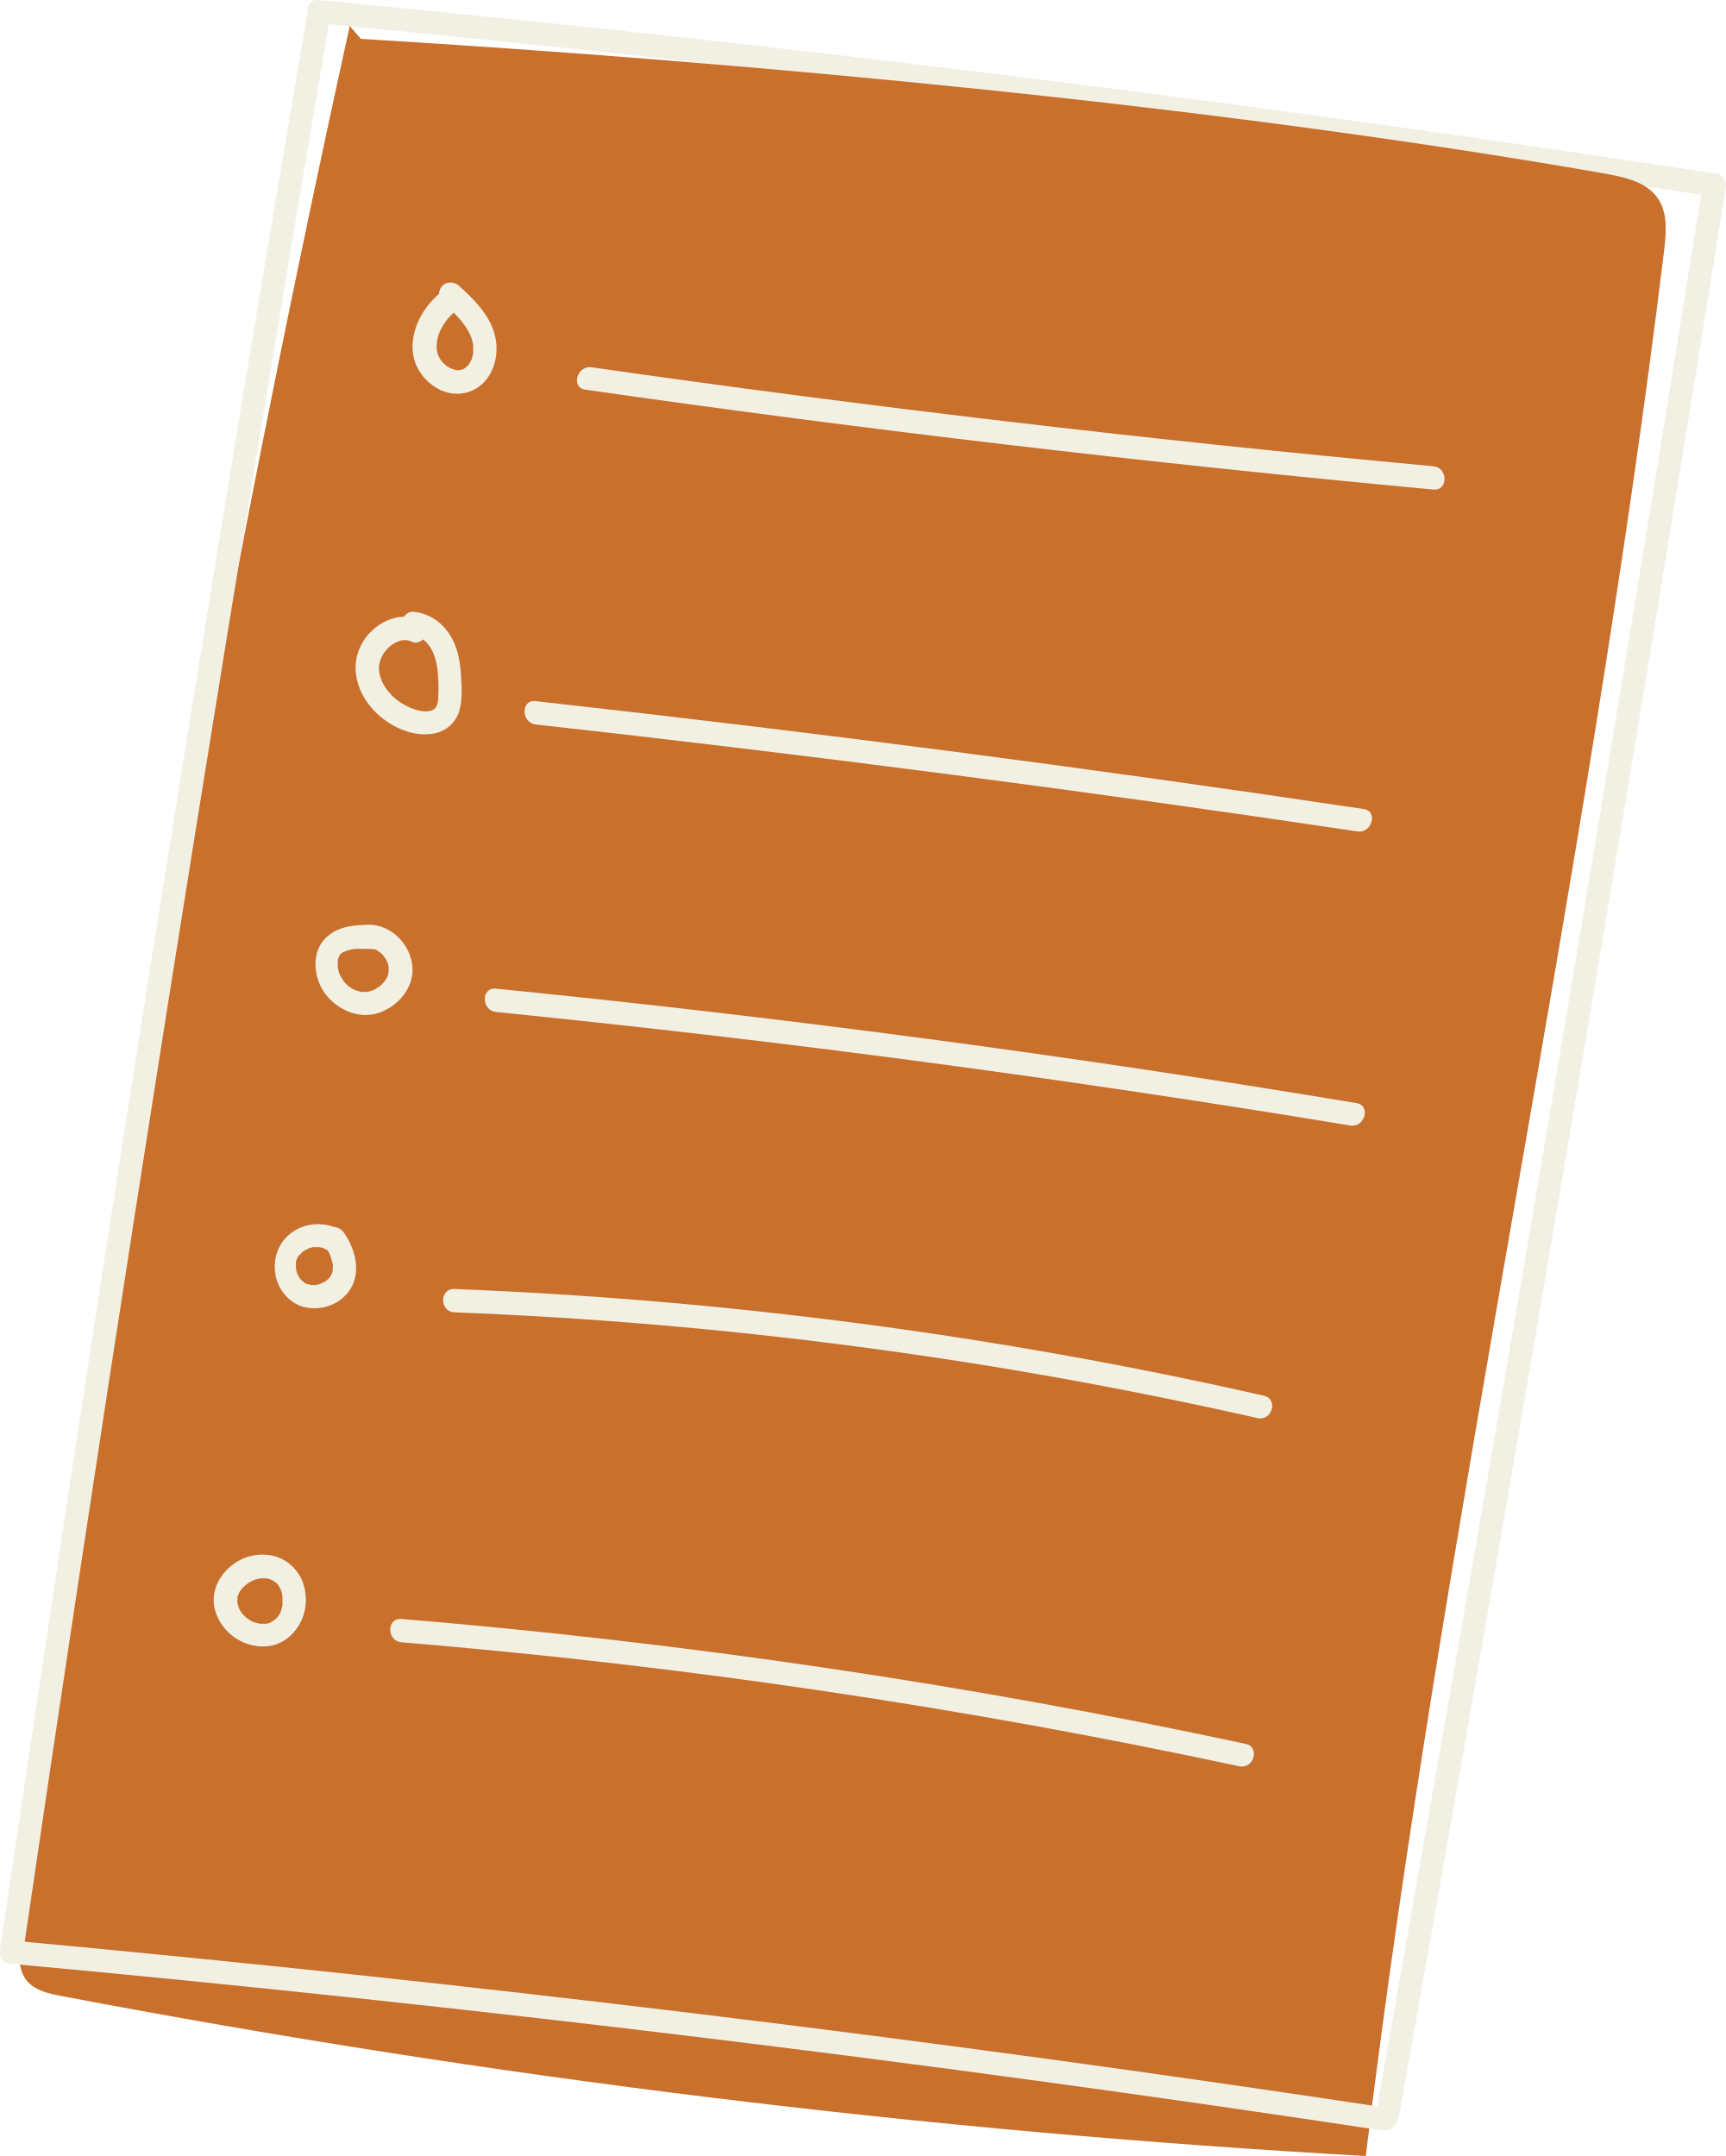
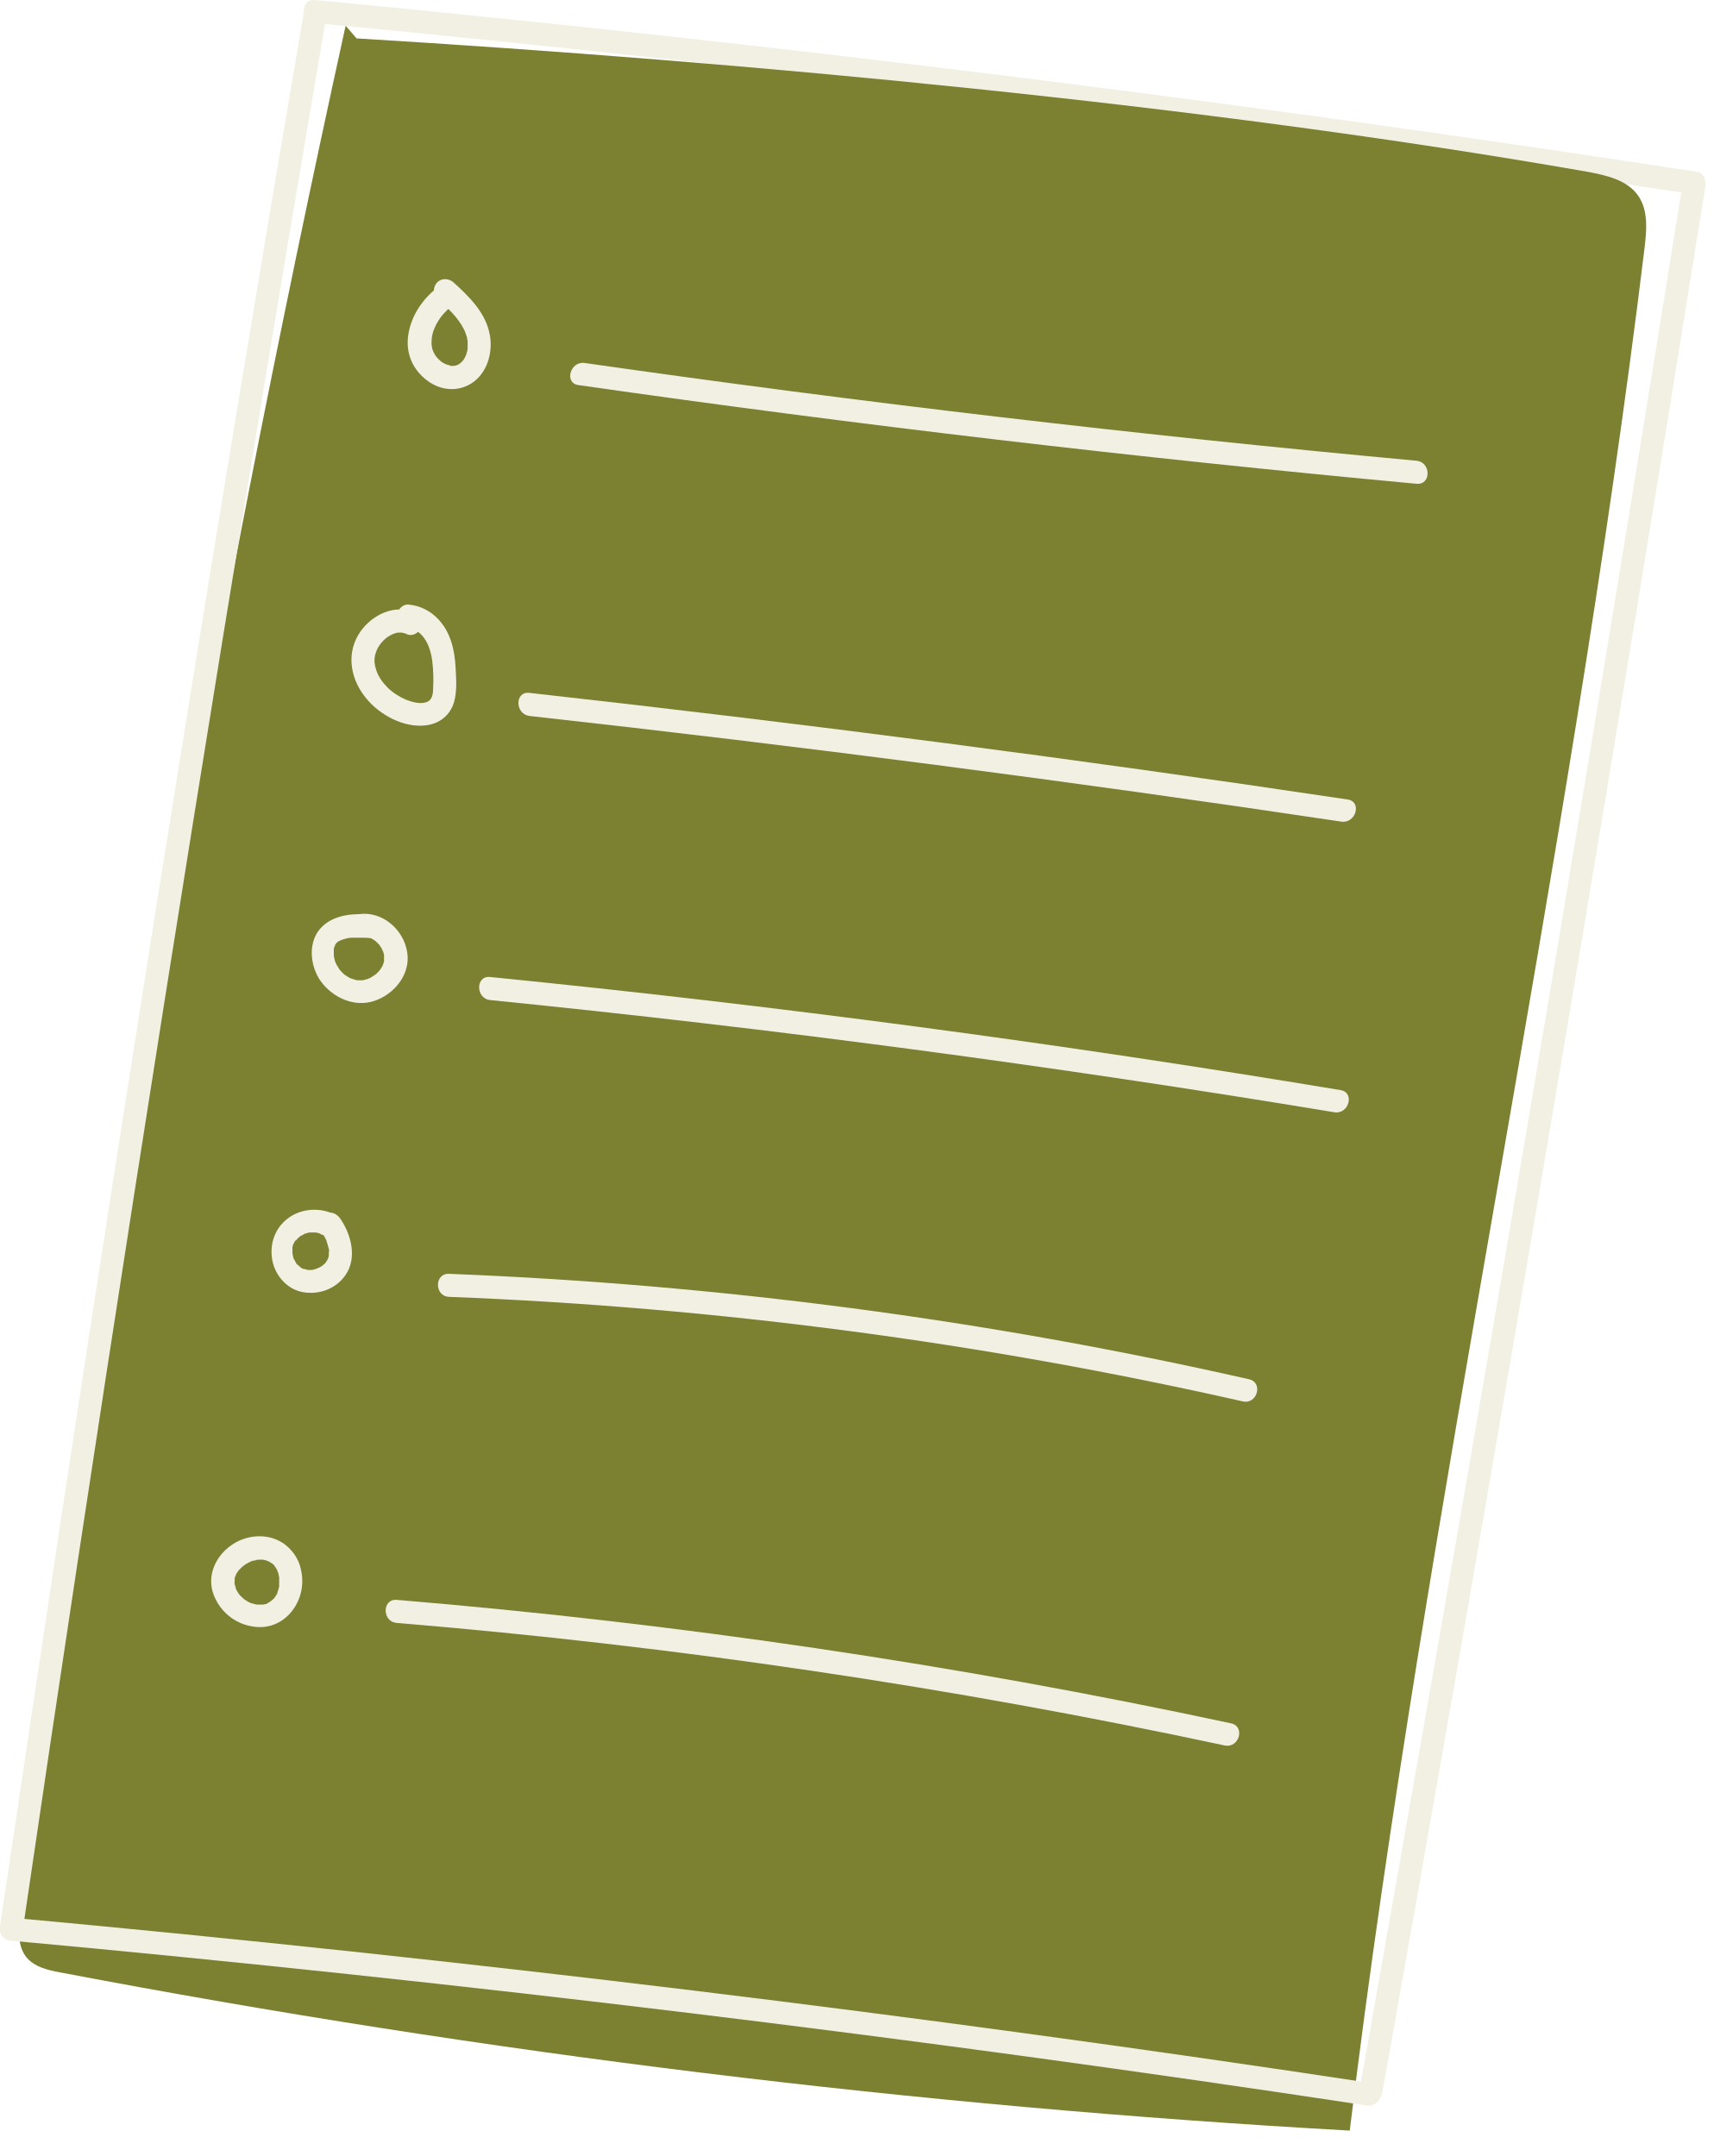
- <svg xmlns="http://www.w3.org/2000/svg" id="Capa_2" data-name="Capa 2" viewBox="0 0 57.73 72.14">
-   <defs>
-     <style>
-       .cls-1 {
-         fill: #f2f0e3;
-       }
- 
-       .cls-1, .cls-2 {
-         stroke-width: 0px;
-       }
- 
-       .cls-2 {
-         fill: #c9702c;
-       }
-     </style>
-   </defs>
-   <g id="Dark_Version" data-name="Dark Version">
-     <g>
-       <path class="cls-1" d="M10.66.78c15.58,1.48,31.12,3.41,46.59,5.79l-.27-.48c-2.68,16.72-5.47,33.43-8.39,50.11-.84,4.8-1.69,9.6-2.54,14.4-.09.49.66.7.75.21,2.98-16.67,5.84-33.37,8.59-50.08.79-4.81,1.57-9.62,2.34-14.43.03-.19-.05-.44-.27-.48C41.92,3.43,26.31,1.49,10.66,0c-.5-.05-.5.73,0,.78h0Z" />
-       <g>
-         <path class="cls-2" d="M11.7.87C7.05,22.02,3.38,43.38.69,64.86c-.06.47-.1,1,.18,1.38.27.36.76.47,1.2.55,14.4,2.74,28.98,4.53,43.62,5.35,2.58-21.21,7.4-42.54,9.98-63.75.07-.59.13-1.24-.2-1.74-.37-.56-1.11-.72-1.77-.84C40.67,3.53,25.27,2.1,12.07,1.3" />
-         <path class="cls-1" d="M10.27.5C7.42,17.22,4.72,33.97,2.17,50.74,1.44,55.56.72,60.39,0,65.22c-.04.27.1.47.38.49,15.35,1.41,30.65,3.27,45.89,5.58.49.07.7-.68.21-.75-15.31-2.32-30.68-4.19-46.1-5.61l.38.49C3.22,48.65,5.84,31.89,8.6,15.15c.79-4.82,1.6-9.63,2.42-14.44.08-.49-.67-.7-.75-.21h0Z" />
-         <path class="cls-1" d="M14.75,9.78c-.5.41-.87.99-.94,1.64s.24,1.21.76,1.54,1.17.28,1.6-.15c.4-.4.52-1.03.39-1.57-.16-.69-.7-1.22-1.21-1.68-.16-.14-.4-.15-.55,0-.14.14-.16.41,0,.55.36.32.71.64.92,1.07.03.07.06.15.09.25,0,.03.02.15.02.08,0,.05,0,.1,0,.15s0,.1,0,.15c0-.07,0,.04-.01.06-.01.05-.03.1-.04.14,0,.02-.01.03-.02.05.03-.07-.02.03-.02.04-.02.04-.04.07-.07.11-.04.05.04-.04,0,0-.01.01-.02.03-.04.04-.02.02-.03.03-.05.05.05-.04,0,0,0,0-.02.01-.04.02-.06.04-.06.04.02,0-.02.01-.04.02-.09.03-.13.04.06-.01-.06,0-.08,0-.01,0-.08,0,0,0-.02,0-.05,0-.07-.02-.02,0-.14-.05-.09-.02-.05-.02-.09-.05-.14-.07-.02-.01-.04-.03-.06-.04,0,0,.04.03,0,0-.09-.08-.14-.13-.19-.2-.1-.16-.14-.29-.13-.49,0-.21.08-.44.2-.64.13-.23.31-.41.52-.58.16-.13.14-.41,0-.55-.16-.16-.39-.13-.55,0h0Z" />
-         <path class="cls-1" d="M19.59,13.04c9.43,1.35,18.88,2.46,28.36,3.34.5.05.5-.73,0-.78-9.41-.87-18.8-1.97-28.16-3.31-.49-.07-.7.68-.21.75h0Z" />
-         <path class="cls-1" d="M13.99,20.72c-.72-.28-1.51.17-1.87.79-.41.71-.22,1.54.28,2.14.46.56,1.27,1,2.01.91.46-.05.83-.34.96-.79.11-.38.07-.82.05-1.21-.03-.48-.13-.98-.41-1.38s-.68-.66-1.18-.71c-.21-.02-.39.19-.39.39,0,.23.18.37.39.39.18.02.38.16.51.33.17.22.25.51.29.78.04.32.05.65.03.98,0,.21-.06.39-.24.44-.2.06-.45,0-.68-.09-.21-.09-.45-.24-.62-.41s-.31-.37-.38-.58c-.08-.24-.09-.42,0-.65.07-.2.25-.41.44-.52.1-.06.19-.09.28-.11,0,0,.15,0,.14,0,.02,0,.14.03.19.06.2.08.43-.08.48-.27.06-.22-.07-.4-.27-.48h0Z" />
-         <path class="cls-1" d="M17.91,24.24c9.19,1.02,18.35,2.21,27.5,3.58.49.07.7-.68.21-.75-9.21-1.38-18.45-2.58-27.7-3.61-.5-.06-.49.72,0,.78h0Z" />
-         <path class="cls-1" d="M12.62,30.97c-.58-.05-1.25-.03-1.7.39-.52.48-.44,1.35-.05,1.88s1.12.88,1.8.65c.63-.21,1.16-.81,1.13-1.5-.04-.78-.72-1.48-1.52-1.45-.2,0-.4.17-.39.39,0,.2.17.4.39.39.03,0,.07,0,.1,0,.02,0,.07.01,0,0,.06.01.11.02.16.04.07.02.02,0,0,0,.03.01.06.03.09.05.02.01.04.02.06.04.07.05-.03-.03.03.02.04.04.08.08.12.12.07.08-.02-.04.01.02.02.02.03.05.05.07.01.02.02.04.03.06,0,0,.05.11.02.03.02.05.04.11.05.16,0,.02.01.12,0,.03,0,.02,0,.05,0,.07,0,.03,0,.06,0,.09,0,.06.02-.08,0,.02-.01.06-.03.11-.05.16.02-.07,0-.01,0,0-.02.03-.04.07-.06.1-.02.02-.03.05-.05.07.04-.06,0,0,0,0-.04.04-.08.08-.12.12-.08.07.04-.02-.02.01-.02.02-.05.03-.07.05-.02.01-.04.02-.06.04-.01,0-.12.06-.08.04.05-.02-.05.02-.05.02-.02,0-.04.01-.07.02-.03,0-.07.02-.1.02.02,0,.08,0,0,0-.06,0-.11,0-.17,0-.08,0-.02,0,0,0-.04,0-.08-.02-.12-.03-.02,0-.16-.06-.08-.02-.05-.02-.1-.05-.15-.08-.02-.02-.05-.03-.07-.05-.05-.04.06.06-.02-.01-.05-.04-.09-.09-.13-.13-.01-.01-.06-.07-.02-.02-.01-.02-.03-.04-.04-.06-.03-.05-.06-.1-.09-.15,0,0-.04-.1-.02-.05s-.02-.05-.02-.05c-.02-.06-.03-.12-.04-.18s0,.09,0-.02c0-.03,0-.05,0-.08,0-.04,0-.08,0-.12,0,.02-.01.05,0-.02,0,.01.03-.11.02-.07-.01.04.03-.05.02-.05.01-.02.03-.04.04-.06.02-.02.01-.02-.02.02.01-.01.03-.03.04-.04.01-.01.03-.03.04-.04-.07.06,0,0,.01,0,.02-.02.05-.03.08-.04.02-.01.1-.04.02-.01.11-.04.22-.07.33-.08-.09.01-.01,0,.01,0,.04,0,.08,0,.12,0,.06,0,.11,0,.17,0,.13,0,.26,0,.39.02.2.02.4-.19.39-.39-.01-.23-.17-.37-.39-.39h0Z" />
-         <path class="cls-1" d="M16.58,33.86c9.57.96,19.1,2.23,28.59,3.8.49.08.7-.67.21-.75-9.55-1.59-19.16-2.87-28.79-3.83-.5-.05-.49.73,0,.78h0Z" />
-         <path class="cls-1" d="M11.38,41.15c-.48-.27-1.1-.25-1.56.05-.5.33-.71.9-.6,1.48.1.52.51.98,1.03,1.07.55.1,1.12-.11,1.44-.57.41-.58.2-1.39-.18-1.93-.12-.17-.35-.26-.53-.14-.16.11-.26.35-.14.53.07.1.13.2.18.3,0,.02.02.04.03.05.04.09-.03-.08,0,.02.02.07.04.13.06.2,0,.02.01.05.02.07,0,.03.03.08,0,0,.02.05,0,.12,0,.17,0,.02,0,.07,0,.08.02-.03.01-.07,0-.02,0,.03-.01.06-.02.08,0,.02-.01.04-.02.05-.02.04-.01.04,0-.01,0,.03-.05.09-.06.11,0,.01-.03.03-.03.05l.03-.04s-.02.02-.03.03c-.03.03-.08.06-.1.09.02-.04.06-.04.02-.02-.03.02-.05.03-.08.05-.02.01-.04.02-.06.03h-.02s-.03.02.03,0c-.03,0-.07.03-.11.04-.04.01-.09.02-.13.03.1-.03.05,0,.01,0-.02,0-.05,0-.07,0s-.05,0-.07,0c-.05,0-.07-.03.01,0-.04-.02-.09-.02-.13-.03-.01,0-.03-.01-.04-.01-.08-.03.08.04,0,0-.02-.01-.04-.02-.06-.03-.01,0-.03-.02-.04-.03-.03-.02-.03-.02.02.02-.02-.03-.06-.06-.09-.08-.02-.02-.03-.03-.05-.05-.06-.06.05.08,0,0-.02-.03-.04-.07-.06-.1,0-.02-.02-.05-.03-.06.02.06.03.07.01.03,0-.01-.01-.03-.02-.04-.01-.04-.02-.08-.03-.12,0-.02,0-.04-.01-.06v.06s0-.03,0-.05c0-.05,0-.09,0-.14,0-.02,0-.03,0-.05,0-.04,0-.03,0,.03,0-.02,0-.03,0-.05,0-.05.02-.09.04-.13.03-.08-.04.08,0,0,0-.01.01-.03.02-.04.01-.02.02-.04.04-.06v-.02s.03-.03,0,.02c.02,0,.08-.09.1-.1.01-.01.05-.03.05-.05-.05.04-.05.04-.02.02.01,0,.03-.02.04-.03.02-.01.12-.05.13-.07l-.05.02s.03-.01.05-.02c.03-.01.06-.02.09-.03.02,0,.05-.01.07-.02.02,0,.03,0,.05,0h-.06s.12,0,.17,0c.02,0,.05,0,.07,0,.08,0-.09-.02,0,0,.05.01.1.02.15.04h.02s.03.02-.03,0c0,.01.07.04.09.04.18.1.43.05.53-.14s.05-.42-.14-.53h0Z" />
-         <path class="cls-1" d="M15.19,43.91c9.05.35,18.04,1.54,26.88,3.54.49.11.7-.64.21-.75-8.9-2.02-17.96-3.21-27.08-3.57-.5-.02-.5.76,0,.78h0Z" />
-         <path class="cls-1" d="M9.55,52.23c-.52-.33-1.23-.26-1.72.09-.53.37-.84,1.03-.6,1.67s.82,1.06,1.49,1.1,1.21-.41,1.42-1.01c.11-.31.12-.65.04-.97-.08-.35-.29-.64-.58-.85-.16-.12-.44-.03-.53.14-.11.2-.04.4.14.53-.04-.03-.04-.04,0,0,.02.02.04.04.06.06.02.02.03.04.05.05.03.03-.03-.03-.03-.03,0,.01.02.03.03.05.03.04.05.08.07.12.04.08-.02-.06,0,0,0,.03.02.05.03.08.01.05.02.1.03.15.01.07,0-.08,0-.01,0,.03,0,.06,0,.09,0,.05,0,.09,0,.14,0,.02,0,.11,0,.04s0,.02,0,.04c-.01.05-.02.1-.04.15,0,.02-.02.04-.02.07-.01.04.02-.04.02-.04-.01.01-.02.04-.02.05-.02.04-.04.08-.07.12,0,0-.01.02-.02.03-.03.05.01-.02.02-.02-.02.01-.04.04-.05.06-.03.03-.09.06-.11.1,0,0,.07-.05.03-.03,0,0-.02.01-.03.02-.03.02-.05.03-.08.05-.01,0-.02,0-.03.02-.04.02.04-.02.03-.01,0,0-.06.02-.07.03-.03,0-.06.01-.09.02,0,0-.04,0-.04,0,0,0,.09,0,.03,0-.05,0-.11,0-.16,0-.02,0-.1,0-.04,0s-.04,0-.06-.01c-.05-.01-.1-.03-.15-.04-.09-.03.05.03-.01,0-.03-.01-.05-.03-.08-.04-.05-.03-.1-.06-.14-.09-.06-.04.05.05,0,0-.03-.02-.05-.04-.08-.07-.01-.01-.11-.1-.1-.11,0,0,.06.08.01.02,0-.01-.01-.02-.02-.03-.02-.02-.03-.05-.05-.08s-.03-.05-.04-.08c-.02-.04.02.03.01.04,0,0-.01-.03-.01-.04-.02-.06-.03-.12-.05-.17-.01-.04,0,.04,0,.04,0,0,0-.03,0-.04,0-.03,0-.05,0-.08,0,0,.01-.08,0-.09,0,0-.02.08,0,.04,0-.02,0-.03,0-.05,0-.03.05-.12.05-.15,0,0-.04.07-.02.04,0-.01.01-.02.02-.03.01-.03.03-.06.05-.08.01-.02.03-.04.04-.06.04-.06-.05.05,0,0,.04-.04.08-.08.12-.12,0,0,.02-.02.03-.02.06-.05,0,.01-.01,0,.01,0,.06-.04.07-.05.05-.03.1-.06.16-.09.01,0,.02,0,.03-.02.04-.02-.07.02-.03.01.03,0,.06-.02.09-.03.04-.01.14-.02.18-.04,0,0-.09,0-.04,0,.02,0,.03,0,.05,0,.03,0,.06,0,.08,0,.03,0,.06,0,.1,0,.06,0-.08-.02,0,0,.06.01.12.03.17.05.01,0,.05.01,0,0-.06-.02,0,0,.02.01.03.02.06.03.08.05.17.11.44.04.53-.14.1-.19.04-.41-.14-.53h0Z" />
-         <path class="cls-1" d="M13.42,54.95c9.43.78,18.79,2.17,28.04,4.15.49.1.7-.65.21-.75-9.32-2-18.75-3.39-28.24-4.18-.5-.04-.5.74,0,.78h0Z" />
-       </g>
-     </g>
-   </g>
+ <svg xmlns="http://www.w3.org/2000/svg" width="58" height="73" viewBox="0 0 58 73" fill="none">
+   <path d="M10.66 0.78C26.24 2.26 41.78 4.19 57.25 6.57L56.98 6.09C54.3 22.81 51.51 39.52 48.59 56.2C47.75 61 46.9 65.8 46.05 70.6C45.96 71.09 46.71 71.3 46.8 70.81C49.78 54.14 52.64 37.44 55.39 20.73C56.18 15.92 56.96 11.11 57.73 6.3C57.76 6.11 57.68 5.86 57.46 5.82C41.92 3.43 26.31 1.49 10.66 -1.57503e-05C10.16 -0.05 10.16 0.73 10.66 0.78Z" fill="#F2F0E3" />
+   <path d="M11.7 0.87C7.05 22.02 3.38 43.38 0.69 64.86C0.63 65.33 0.59 65.86 0.87 66.24C1.14 66.6 1.63 66.71 2.07 66.79C16.47 69.53 31.05 71.32 45.69 72.14C48.27 50.93 53.09 29.6 55.67 8.39C55.74 7.8 55.8 7.15 55.47 6.65C55.1 6.09 54.36 5.93 53.7 5.81C40.67 3.53 25.27 2.1 12.07 1.3" fill="#7B8131" />
+   <path d="M10.27 0.5C7.42 17.22 4.72 33.97 2.17 50.74C1.44 55.56 0.72 60.39 -0 65.22C-0.04 65.49 0.1 65.69 0.38 65.71C15.73 67.12 31.03 68.98 46.27 71.29C46.76 71.36 46.97 70.61 46.48 70.54C31.17 68.22 15.8 66.35 0.38 64.93L0.76 65.42C3.22 48.65 5.84 31.89 8.6 15.15C9.39 10.33 10.2 5.52 11.02 0.71C11.1 0.22 10.35 0.01 10.27 0.5Z" fill="#F2F0E3" />
+   <path d="M14.75 9.78C14.25 10.19 13.88 10.77 13.81 11.42C13.74 12.07 14.05 12.63 14.57 12.96C15.09 13.29 15.74 13.24 16.17 12.81C16.57 12.41 16.69 11.78 16.56 11.24C16.4 10.55 15.86 10.02 15.35 9.56C15.19 9.42 14.95 9.41 14.8 9.56C14.66 9.7 14.64 9.97 14.8 10.11C15.16 10.43 15.51 10.75 15.72 11.18C15.75 11.25 15.78 11.33 15.81 11.43C15.81 11.46 15.83 11.58 15.83 11.51C15.83 11.56 15.83 11.61 15.83 11.66C15.83 11.71 15.83 11.76 15.83 11.81C15.83 11.74 15.83 11.85 15.82 11.87C15.81 11.92 15.79 11.97 15.78 12.01C15.78 12.03 15.77 12.04 15.76 12.06C15.79 11.99 15.74 12.09 15.74 12.1C15.72 12.14 15.7 12.17 15.67 12.21C15.71 12.17 15.63 12.26 15.67 12.21C15.66 12.22 15.65 12.24 15.63 12.25C15.61 12.27 15.6 12.28 15.58 12.3C15.56 12.31 15.54 12.32 15.52 12.34C15.46 12.38 15.54 12.34 15.5 12.35C15.46 12.37 15.41 12.38 15.37 12.39C15.43 12.38 15.31 12.39 15.29 12.39C15.28 12.39 15.21 12.39 15.29 12.39C15.27 12.39 15.24 12.39 15.22 12.37C15.2 12.37 15.08 12.32 15.13 12.35C15.08 12.33 15.04 12.3 14.99 12.28C14.97 12.27 14.95 12.25 14.93 12.24C14.84 12.16 14.79 12.11 14.74 12.04C14.64 11.88 14.6 11.75 14.61 11.55C14.61 11.34 14.69 11.11 14.81 10.91C14.94 10.68 15.12 10.5 15.33 10.33C15.49 10.2 15.47 9.92 15.33 9.78C15.17 9.62 14.94 9.65 14.78 9.78H14.75Z" fill="#F2F0E3" />
+   <path d="M19.59 13.04C29.02 14.39 38.47 15.5 47.95 16.38C48.45 16.43 48.45 15.65 47.95 15.6C38.54 14.73 29.15 13.63 19.79 12.29C19.3 12.22 19.09 12.97 19.58 13.04H19.59Z" fill="#F2F0E3" />
+   <path d="M13.99 20.72C13.27 20.44 12.48 20.89 12.12 21.51C11.71 22.22 11.9 23.05 12.4 23.65C12.86 24.21 13.67 24.65 14.41 24.56C14.87 24.51 15.24 24.22 15.37 23.77C15.48 23.39 15.44 22.95 15.42 22.56C15.39 22.08 15.29 21.58 15.01 21.18C14.73 20.78 14.33 20.52 13.83 20.47C13.62 20.45 13.44 20.66 13.44 20.86C13.44 21.09 13.62 21.23 13.83 21.25C14.01 21.27 14.21 21.41 14.34 21.58C14.51 21.8 14.59 22.09 14.63 22.36C14.67 22.68 14.68 23.01 14.66 23.34C14.66 23.55 14.6 23.73 14.42 23.78C14.22 23.84 13.97 23.78 13.74 23.69C13.53 23.6 13.29 23.45 13.12 23.28C12.95 23.11 12.81 22.91 12.74 22.7C12.66 22.46 12.65 22.28 12.74 22.05C12.81 21.85 12.99 21.64 13.18 21.53C13.28 21.47 13.37 21.44 13.46 21.42C13.46 21.42 13.61 21.42 13.6 21.42C13.62 21.42 13.74 21.45 13.79 21.48C13.99 21.56 14.22 21.4 14.27 21.21C14.33 20.99 14.2 20.81 14 20.73L13.99 20.72Z" fill="#F2F0E3" />
+   <path d="M17.91 24.24C27.1 25.26 36.26 26.45 45.41 27.82C45.9 27.89 46.11 27.14 45.62 27.07C36.41 25.69 27.17 24.49 17.92 23.46C17.42 23.4 17.43 24.18 17.92 24.24H17.91Z" fill="#F2F0E3" />
+   <path d="M12.62 30.97C12.04 30.92 11.37 30.94 10.92 31.36C10.4 31.84 10.48 32.71 10.87 33.24C11.26 33.77 11.99 34.12 12.67 33.89C13.3 33.68 13.83 33.08 13.8 32.39C13.76 31.61 13.08 30.91 12.28 30.94C12.08 30.94 11.88 31.11 11.89 31.33C11.89 31.53 12.06 31.73 12.28 31.72C12.31 31.72 12.35 31.72 12.38 31.72C12.45 31.73 12.4 31.72 12.38 31.72C12.44 31.73 12.49 31.74 12.54 31.76C12.61 31.78 12.56 31.76 12.54 31.76C12.57 31.77 12.6 31.79 12.63 31.81C12.65 31.82 12.67 31.83 12.69 31.85C12.76 31.9 12.66 31.82 12.72 31.87C12.76 31.91 12.8 31.95 12.84 31.99C12.91 32.07 12.82 31.95 12.85 32.01C12.87 32.03 12.88 32.06 12.9 32.08C12.91 32.1 12.92 32.12 12.93 32.14C12.93 32.14 12.98 32.25 12.95 32.17C12.97 32.22 12.99 32.28 13 32.33C13 32.35 13.01 32.45 13 32.36C13 32.38 13 32.41 13 32.43C13 32.46 13 32.49 13 32.52C13 32.58 13.02 32.44 13 32.54C12.99 32.6 12.97 32.65 12.95 32.7C12.97 32.63 12.95 32.69 12.95 32.7C12.93 32.73 12.91 32.77 12.89 32.8C12.87 32.82 12.86 32.85 12.84 32.87C12.8 32.91 12.76 32.95 12.72 32.99C12.64 33.06 12.76 32.97 12.7 33C12.68 33.02 12.65 33.03 12.63 33.05C12.61 33.06 12.59 33.07 12.57 33.09C12.56 33.09 12.45 33.15 12.49 33.13C12.54 33.11 12.44 33.15 12.44 33.15C12.42 33.15 12.4 33.16 12.37 33.17C12.34 33.17 12.3 33.19 12.27 33.19C12.35 33.19 12.29 33.19 12.27 33.19C12.21 33.19 12.16 33.19 12.1 33.19C12.08 33.19 12.02 33.19 12.1 33.19C12.06 33.19 12.02 33.17 11.98 33.16C11.96 33.16 11.82 33.1 11.9 33.14C11.85 33.12 11.8 33.09 11.75 33.06C11.73 33.04 11.7 33.03 11.68 33.01C11.63 32.97 11.74 33.07 11.66 33C11.61 32.96 11.57 32.91 11.53 32.87C11.52 32.86 11.47 32.8 11.51 32.85C11.5 32.83 11.48 32.81 11.47 32.79C11.44 32.74 11.41 32.69 11.38 32.64C11.38 32.64 11.34 32.54 11.36 32.59C11.38 32.64 11.34 32.54 11.34 32.54C11.32 32.48 11.31 32.42 11.3 32.36C11.29 32.3 11.3 32.45 11.3 32.34C11.3 32.31 11.3 32.29 11.3 32.26C11.3 32.22 11.3 32.18 11.3 32.14C11.3 32.16 11.29 32.19 11.3 32.12C11.3 32.13 11.33 32.01 11.32 32.05C11.31 32.09 11.35 32 11.34 32C11.35 31.98 11.37 31.96 11.38 31.94C11.4 31.92 11.39 31.92 11.36 31.96C11.37 31.95 11.39 31.93 11.4 31.92C11.41 31.91 11.43 31.89 11.44 31.88C11.37 31.94 11.44 31.88 11.45 31.88C11.47 31.86 11.5 31.85 11.53 31.84C11.55 31.83 11.63 31.8 11.55 31.83C11.66 31.79 11.77 31.76 11.88 31.75C11.79 31.76 11.87 31.75 11.89 31.75C11.93 31.75 11.97 31.75 12.01 31.75C12.07 31.75 12.12 31.75 12.18 31.75C12.31 31.75 12.44 31.75 12.57 31.77C12.77 31.79 12.97 31.58 12.96 31.38C12.95 31.15 12.79 31.01 12.57 30.99L12.62 30.97Z" fill="#F2F0E3" />
+   <path d="M16.58 33.86C26.15 34.82 35.68 36.09 45.17 37.66C45.66 37.74 45.87 36.99 45.38 36.91C35.83 35.32 26.22 34.04 16.59 33.08C16.09 33.03 16.1 33.81 16.59 33.86H16.58Z" fill="#F2F0E3" />
+   <path d="M11.38 41.15C10.9 40.88 10.28 40.9 9.82 41.2C9.32 41.53 9.11 42.1 9.22 42.68C9.32 43.2 9.73 43.66 10.25 43.75C10.8 43.85 11.37 43.64 11.69 43.18C12.1 42.6 11.89 41.79 11.51 41.25C11.39 41.08 11.16 40.99 10.98 41.11C10.82 41.22 10.72 41.46 10.84 41.64C10.91 41.74 10.97 41.84 11.02 41.94C11.02 41.96 11.04 41.98 11.05 41.99C11.09 42.08 11.02 41.91 11.05 42.01C11.07 42.08 11.09 42.14 11.11 42.21C11.11 42.23 11.12 42.26 11.13 42.28C11.16 42.36 11.13 42.31 11.13 42.28C11.15 42.33 11.13 42.4 11.13 42.45C11.13 42.47 11.13 42.52 11.13 42.53C11.15 42.5 11.14 42.46 11.13 42.51C11.13 42.54 11.12 42.57 11.11 42.59C11.11 42.61 11.1 42.63 11.09 42.64C11.07 42.68 11.08 42.68 11.09 42.63C11.09 42.66 11.04 42.72 11.03 42.74C11.03 42.75 11 42.77 11 42.79L11.03 42.75C11.03 42.75 11.01 42.77 11 42.78C10.97 42.81 10.92 42.84 10.9 42.87C10.92 42.83 10.96 42.83 10.92 42.85C10.89 42.87 10.87 42.88 10.84 42.9C10.82 42.91 10.8 42.92 10.78 42.93H10.76C10.76 42.93 10.73 42.95 10.79 42.93C10.76 42.93 10.72 42.96 10.68 42.97C10.64 42.98 10.59 42.99 10.55 43C10.65 42.97 10.6 43 10.56 43C10.54 43 10.51 43 10.49 43C10.47 43 10.44 43 10.42 43C10.37 43 10.35 42.97 10.43 43C10.39 42.98 10.34 42.98 10.3 42.97C10.29 42.97 10.27 42.96 10.26 42.96C10.34 43 10.18 42.93 10.26 42.96C10.24 42.95 10.22 42.94 10.2 42.93C10.19 42.93 10.17 42.91 10.16 42.9C10.13 42.88 10.13 42.88 10.18 42.92C10.16 42.89 10.12 42.86 10.09 42.84C10.07 42.82 10.06 42.81 10.04 42.79C10.09 42.87 9.98 42.73 10.04 42.79C10.02 42.76 10 42.72 9.98 42.69C9.98 42.67 9.96 42.64 9.95 42.63C9.97 42.69 9.98 42.7 9.96 42.66C9.96 42.65 9.95 42.63 9.94 42.62C9.93 42.58 9.92 42.54 9.91 42.5C9.91 42.48 9.91 42.46 9.9 42.44V42.5C9.9 42.5 9.9 42.47 9.9 42.45C9.9 42.4 9.9 42.36 9.9 42.31C9.9 42.29 9.9 42.28 9.9 42.26C9.9 42.22 9.9 42.23 9.9 42.29C9.9 42.27 9.9 42.26 9.9 42.24C9.9 42.19 9.92 42.15 9.94 42.11C9.97 42.03 9.9 42.19 9.94 42.11C9.94 42.1 9.95 42.08 9.96 42.07C9.97 42.05 9.98 42.03 10 42.01V41.99C10 41.99 10.03 41.96 10 42.01C10.02 42.01 10.08 41.92 10.1 41.91C10.11 41.9 10.15 41.88 10.15 41.86C10.1 41.9 10.1 41.9 10.13 41.88C10.14 41.88 10.16 41.86 10.17 41.85C10.19 41.84 10.29 41.8 10.3 41.78L10.25 41.8C10.25 41.8 10.28 41.79 10.3 41.78C10.33 41.77 10.36 41.76 10.39 41.75C10.41 41.75 10.44 41.74 10.46 41.73C10.48 41.73 10.49 41.73 10.51 41.73H10.45C10.45 41.73 10.57 41.73 10.62 41.73C10.64 41.73 10.67 41.73 10.69 41.73C10.77 41.73 10.6 41.71 10.69 41.73C10.74 41.74 10.79 41.75 10.84 41.77H10.86C10.86 41.77 10.89 41.79 10.83 41.77C10.83 41.78 10.9 41.81 10.92 41.81C11.1 41.91 11.35 41.86 11.45 41.67C11.55 41.48 11.5 41.25 11.31 41.14L11.38 41.15Z" fill="#F2F0E3" />
+   <path d="M15.19 43.91C24.24 44.26 33.23 45.45 42.07 47.45C42.56 47.56 42.77 46.81 42.28 46.7C33.38 44.68 24.32 43.49 15.2 43.13C14.7 43.11 14.7 43.89 15.2 43.91H15.19Z" fill="#F2F0E3" />
+   <path d="M9.55 52.23C9.03 51.9 8.32 51.97 7.83 52.32C7.3 52.69 6.99 53.35 7.23 53.99C7.47 54.63 8.05 55.05 8.72 55.09C9.39 55.13 9.93 54.68 10.14 54.08C10.25 53.77 10.26 53.43 10.18 53.11C10.1 52.76 9.89 52.47 9.6 52.26C9.44 52.14 9.16 52.23 9.07 52.4C8.96 52.6 9.03 52.8 9.21 52.93C9.17 52.9 9.17 52.89 9.21 52.93C9.23 52.95 9.25 52.97 9.27 52.99C9.29 53.01 9.3 53.03 9.32 53.04C9.35 53.07 9.29 53.01 9.29 53.01C9.29 53.02 9.31 53.04 9.32 53.06C9.35 53.1 9.37 53.14 9.39 53.18C9.43 53.26 9.37 53.12 9.39 53.18C9.39 53.21 9.41 53.23 9.42 53.26C9.43 53.31 9.44 53.36 9.45 53.41C9.46 53.48 9.45 53.33 9.45 53.4C9.45 53.43 9.45 53.46 9.45 53.49C9.45 53.54 9.45 53.58 9.45 53.63C9.45 53.65 9.45 53.74 9.45 53.67C9.45 53.6 9.45 53.69 9.45 53.71C9.44 53.76 9.43 53.81 9.41 53.86C9.41 53.88 9.39 53.9 9.39 53.93C9.38 53.97 9.41 53.89 9.41 53.89C9.4 53.9 9.39 53.93 9.39 53.94C9.37 53.98 9.35 54.02 9.32 54.06C9.32 54.06 9.31 54.08 9.3 54.09C9.27 54.14 9.31 54.07 9.32 54.07C9.3 54.08 9.28 54.11 9.27 54.13C9.24 54.16 9.18 54.19 9.16 54.23C9.16 54.23 9.23 54.18 9.19 54.2C9.19 54.2 9.17 54.21 9.16 54.22C9.13 54.24 9.11 54.25 9.08 54.27C9.07 54.27 9.06 54.27 9.05 54.29C9.01 54.31 9.09 54.27 9.08 54.28C9.08 54.28 9.02 54.3 9.01 54.31C8.98 54.31 8.95 54.32 8.92 54.33H8.88C8.88 54.33 8.97 54.33 8.91 54.33C8.86 54.33 8.8 54.33 8.75 54.33C8.73 54.33 8.65 54.33 8.71 54.33C8.77 54.33 8.67 54.33 8.65 54.32C8.6 54.31 8.55 54.29 8.5 54.28C8.41 54.25 8.55 54.31 8.49 54.28C8.46 54.27 8.44 54.25 8.41 54.24C8.36 54.21 8.31 54.18 8.27 54.15C8.32 54.2 8.21 54.11 8.27 54.15C8.24 54.13 8.22 54.11 8.19 54.08C8.18 54.07 8.08 53.98 8.09 53.97C8.09 53.97 8.15 54.05 8.1 53.99C8.1 53.98 8.09 53.97 8.08 53.96C8.06 53.94 8.05 53.91 8.03 53.88C8.01 53.85 8 53.83 7.99 53.8C7.97 53.76 8.01 53.83 8 53.84C8 53.84 7.99 53.81 7.99 53.8C7.97 53.74 7.96 53.68 7.94 53.63C7.93 53.59 7.94 53.67 7.94 53.67C7.94 53.67 7.94 53.64 7.94 53.63C7.94 53.6 7.94 53.58 7.94 53.55C7.94 53.55 7.95 53.47 7.94 53.46C7.94 53.46 7.92 53.54 7.94 53.5C7.94 53.48 7.94 53.47 7.94 53.45C7.94 53.42 7.99 53.33 7.99 53.3C7.99 53.3 7.95 53.37 7.97 53.34C7.97 53.33 7.98 53.32 7.99 53.31C8 53.28 8.02 53.25 8.04 53.23C8.05 53.21 8.07 53.19 8.08 53.17C8.12 53.11 8.03 53.22 8.08 53.17C8.12 53.13 8.16 53.09 8.2 53.05C8.2 53.05 8.22 53.03 8.23 53.03C8.29 52.98 8.23 53.04 8.22 53.03C8.23 53.03 8.28 52.99 8.29 52.98C8.34 52.95 8.39 52.92 8.45 52.89C8.46 52.89 8.47 52.89 8.48 52.87C8.52 52.85 8.41 52.89 8.45 52.88C8.48 52.88 8.51 52.86 8.54 52.85C8.58 52.84 8.68 52.83 8.72 52.81C8.72 52.81 8.63 52.81 8.68 52.81C8.7 52.81 8.71 52.81 8.73 52.81C8.76 52.81 8.79 52.81 8.81 52.81C8.84 52.81 8.87 52.81 8.91 52.81C8.97 52.81 8.83 52.79 8.91 52.81C8.97 52.82 9.03 52.84 9.08 52.86C9.13 52.87 9.09 52.86 9.08 52.86C9.02 52.84 9.08 52.86 9.1 52.87C9.13 52.89 9.16 52.9 9.18 52.92C9.35 53.03 9.62 52.96 9.71 52.78C9.81 52.59 9.75 52.37 9.57 52.25L9.55 52.23Z" fill="#F2F0E3" />
+   <path d="M13.42 54.95C22.85 55.73 32.21 57.12 41.46 59.1C41.95 59.2 42.16 58.45 41.67 58.35C32.35 56.35 22.92 54.96 13.43 54.17C12.93 54.13 12.93 54.91 13.43 54.95H13.42Z" fill="#F2F0E3" />
</svg>
